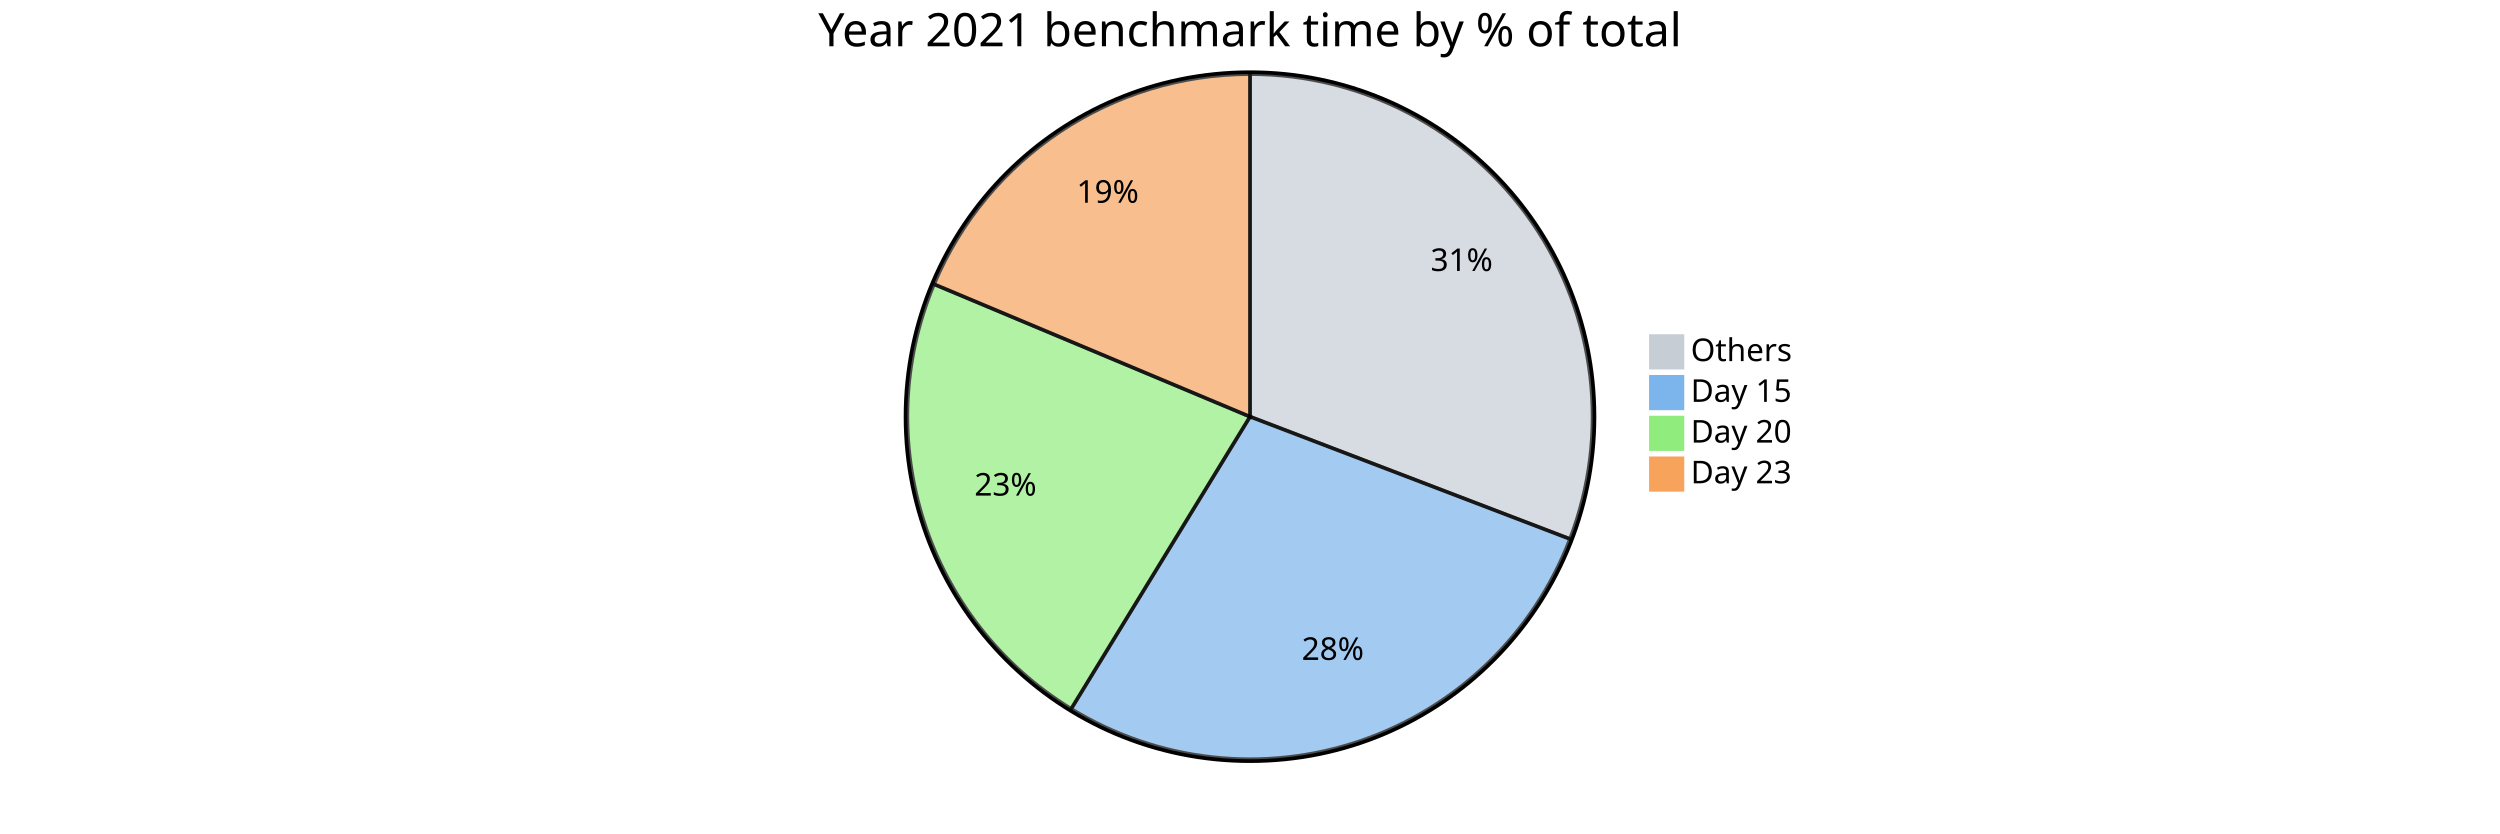
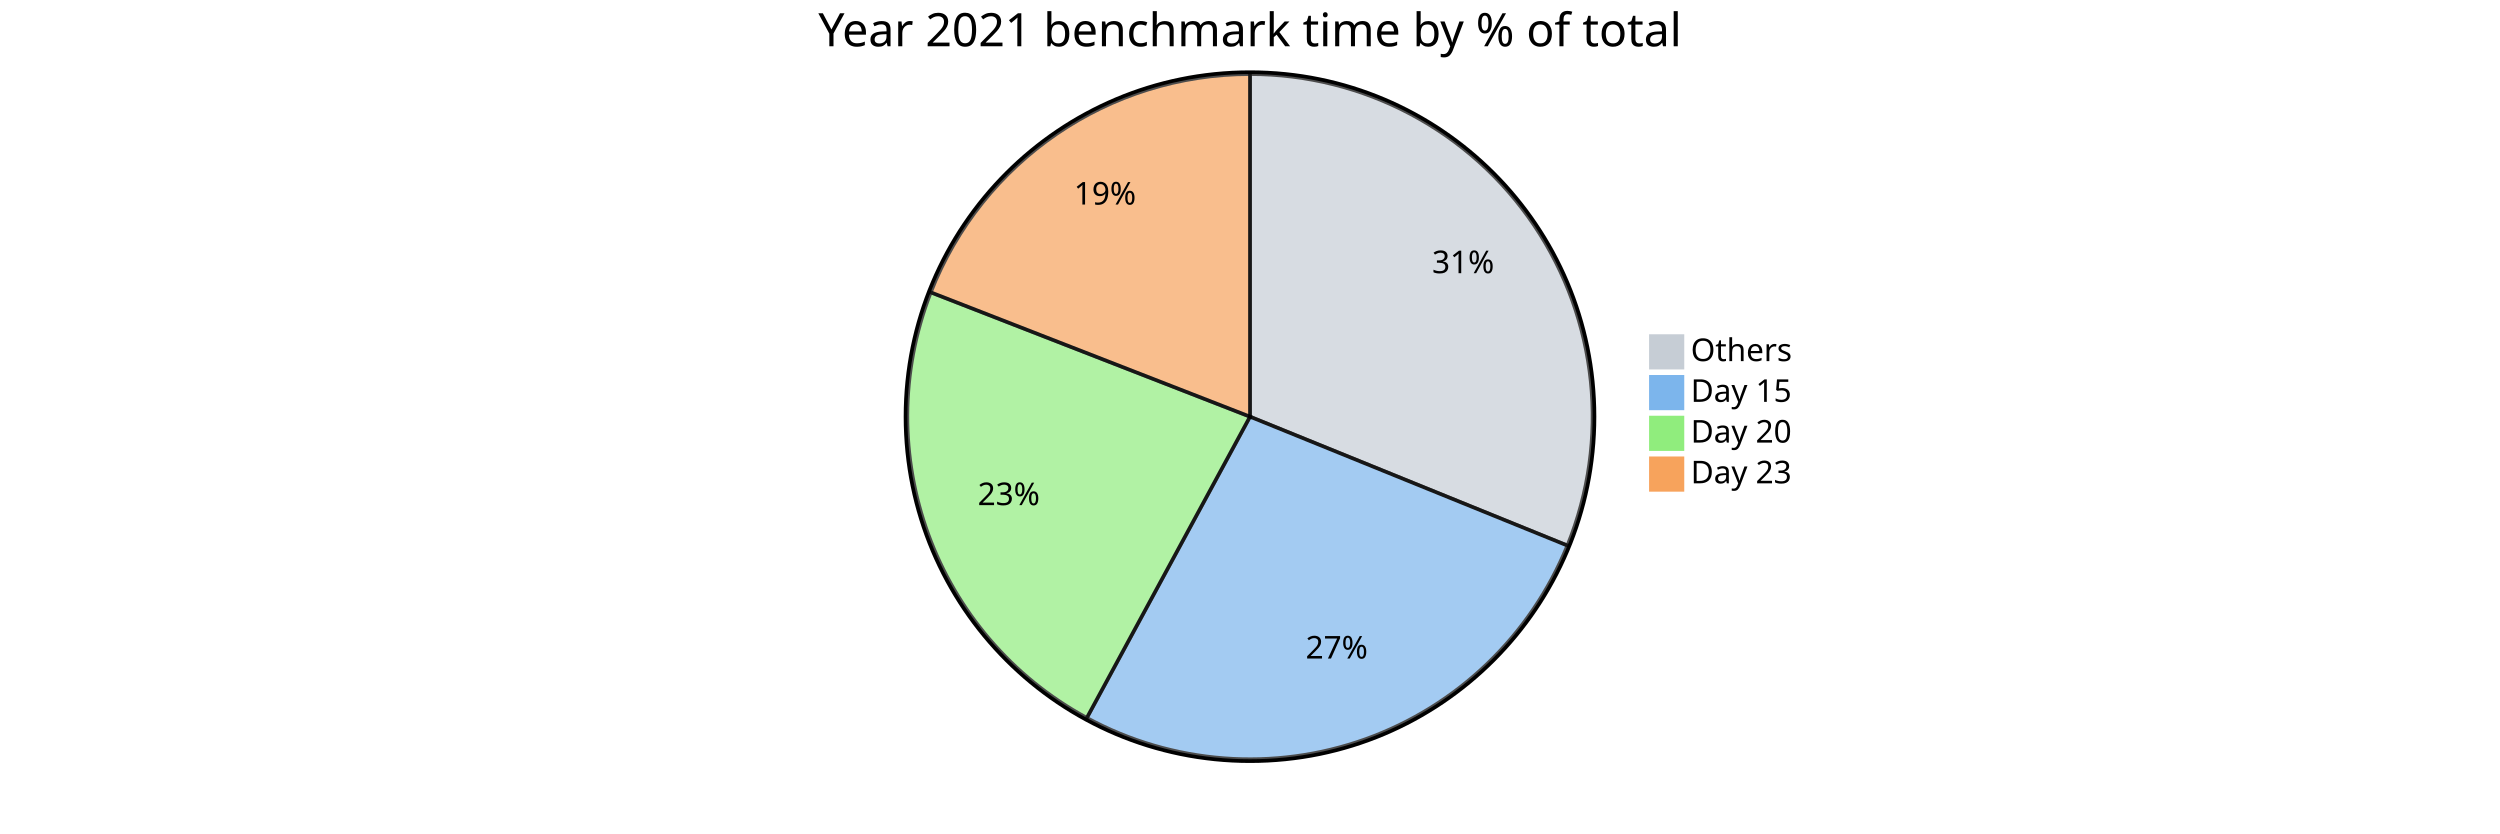
<svg xmlns="http://www.w3.org/2000/svg" viewBox="0 0 1350 450" preserveAspectRatio="xMidYMin">
  <style>
		text {font-family:sans-serif;font-size:17px;}
		.pieOuterCircle {stroke:black;stroke-width:2px;fill:none;}
		.pieCircle {stroke:black;stroke-width:2px;opacity:0.7;}
		.slice {text-anchor:middle;}
		.pieTitleText {text-anchor:middle;font-size:25px;}
	</style>
  <g transform="translate(675,225)">
    <circle class="pieOuterCircle" cx="0" cy="0" r="186" />
-     <path class="pieCircle" d="M0,-185A185,185,0,0,1,172.798,66.075L0,0Z" fill="#c6cdd5" />
-     <path class="pieCircle" d="M172.798,66.075A185,185,0,0,1,-96.585,157.785L0,0Z" fill="#7cb5ec" />
-     <path class="pieCircle" d="M-96.585,157.785A185,185,0,0,1,-170.611,-71.533L0,0Z" fill="#90ed7d" />
-     <path class="pieCircle" d="M-170.611,-71.533A185,185,0,0,1,0,-185L0,0Z" fill="#f7a35c" />
-     <text class="slice" transform="translate(114.2967,-78.66279)">31%</text>
-     <text class="slice" transform="translate(44.71666,131.3468)">28%</text>
-     <text class="slice" transform="translate(-132.0409,42.62344)">23%</text>
-     <text class="slice" transform="translate(-76.83627,-115.5325)">19%</text>
+     <path class="pieCircle" d="M0,-185A185,185,0,0,1,171.406,69.606L0,0Z" fill="#c6cdd5" />
+     <path class="pieCircle" d="M171.406,69.606A185,185,0,0,1,-88.122,162.664L0,0Z" fill="#7cb5ec" />
+     <path class="pieCircle" d="M-88.122,162.664A185,185,0,0,1,-172.387,-67.14L0,0Z" fill="#90ed7d" />
+     <path class="pieCircle" d="M-172.387,-67.14A185,185,0,0,1,0,-185L0,0Z" fill="#f7a35c" />
+     <text class="slice" style="text-anchor: middle;" transform="translate(115.0977,-77.48603)">31%</text>
+     <text class="slice" style="text-anchor: middle;" transform="translate(46.8313,130.6078)">27%</text>
+     <text class="slice" style="text-anchor: middle;" transform="translate(-130.2685,47.76689)">23%</text>
+     <text class="slice" style="text-anchor: middle;" transform="translate(-78.30957,-114.539)">19%</text>
    <text class="pieTitleText" x="0" y="-200">Year 2021 benchmark time by % of total</text>
    <g transform="translate(216,-44)">
      <rect height="18" style="fill: rgb(198, 205, 213); stroke: rgb(198, 205, 213);" width="18" />
      <text x="22" y="14">Others</text>
    </g>
    <g transform="translate(216,-22)">
      <rect height="18" style="fill: rgb(124, 181, 236); stroke: rgb(124, 181, 236);" width="18" />
      <text x="22" y="14">Day 15</text>
    </g>
    <g transform="translate(216,0)">
      <rect height="18" style="fill: rgb(144, 237, 125); stroke: rgb(144, 237, 125);" width="18" />
      <text x="22" y="14">Day 20</text>
    </g>
    <g transform="translate(216,22)">
      <rect height="18" style="fill: rgb(247, 163, 92); stroke: rgb(247, 163, 92);" width="18" />
      <text x="22" y="14">Day 23</text>
    </g>
  </g>
</svg>
